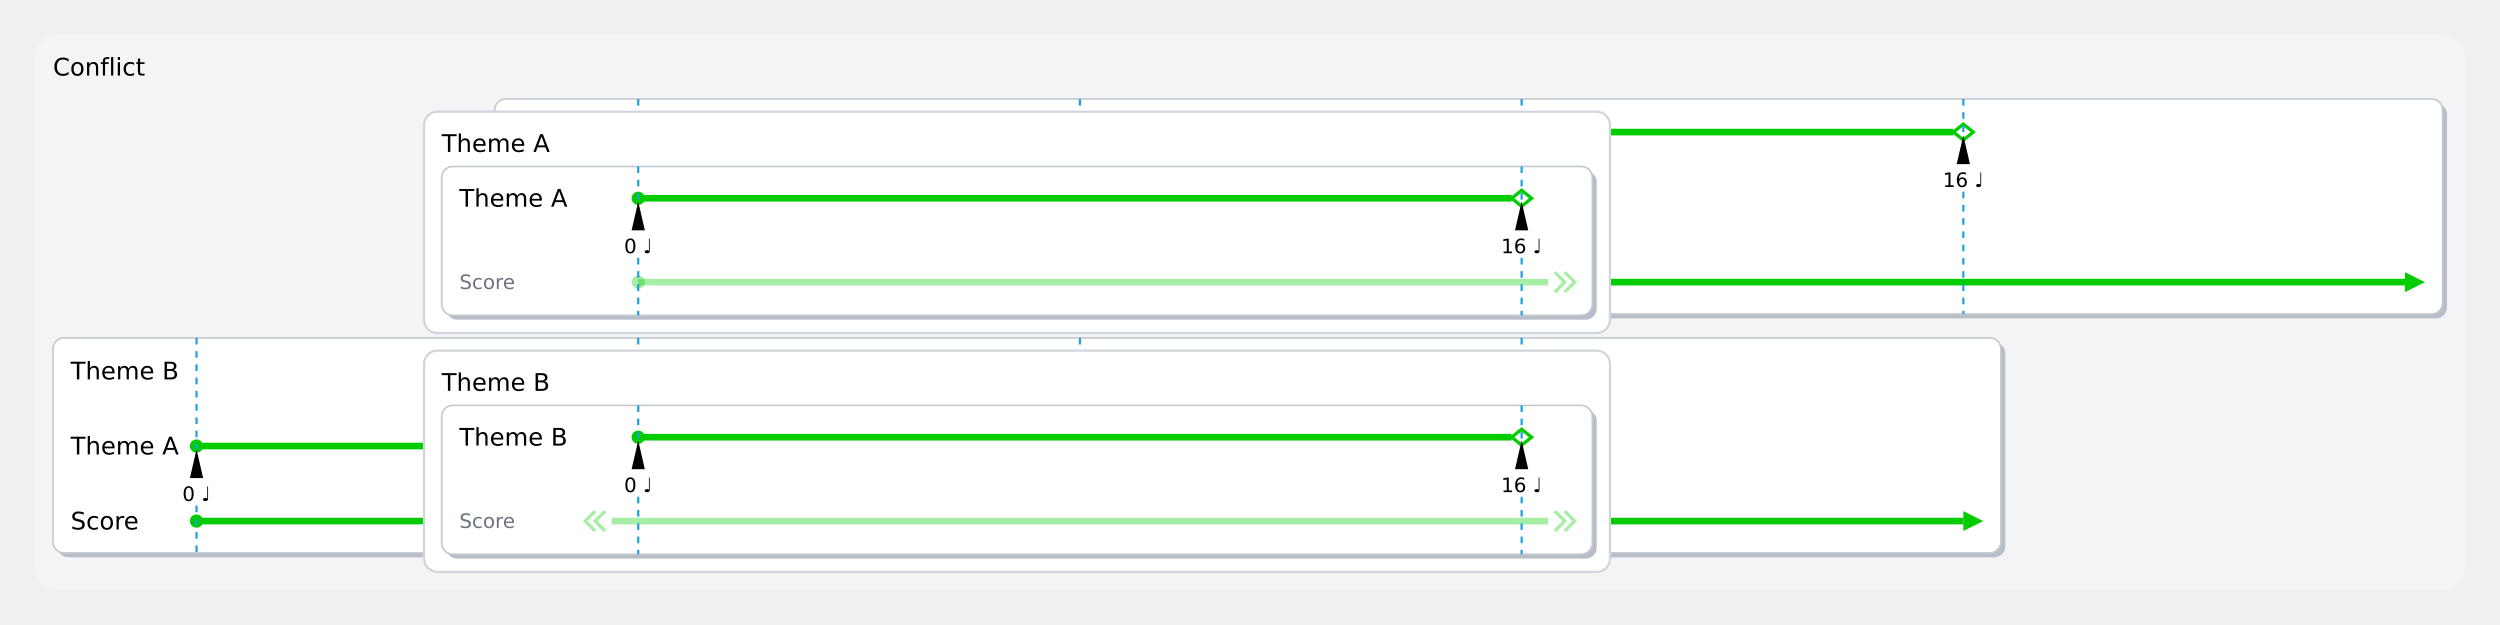
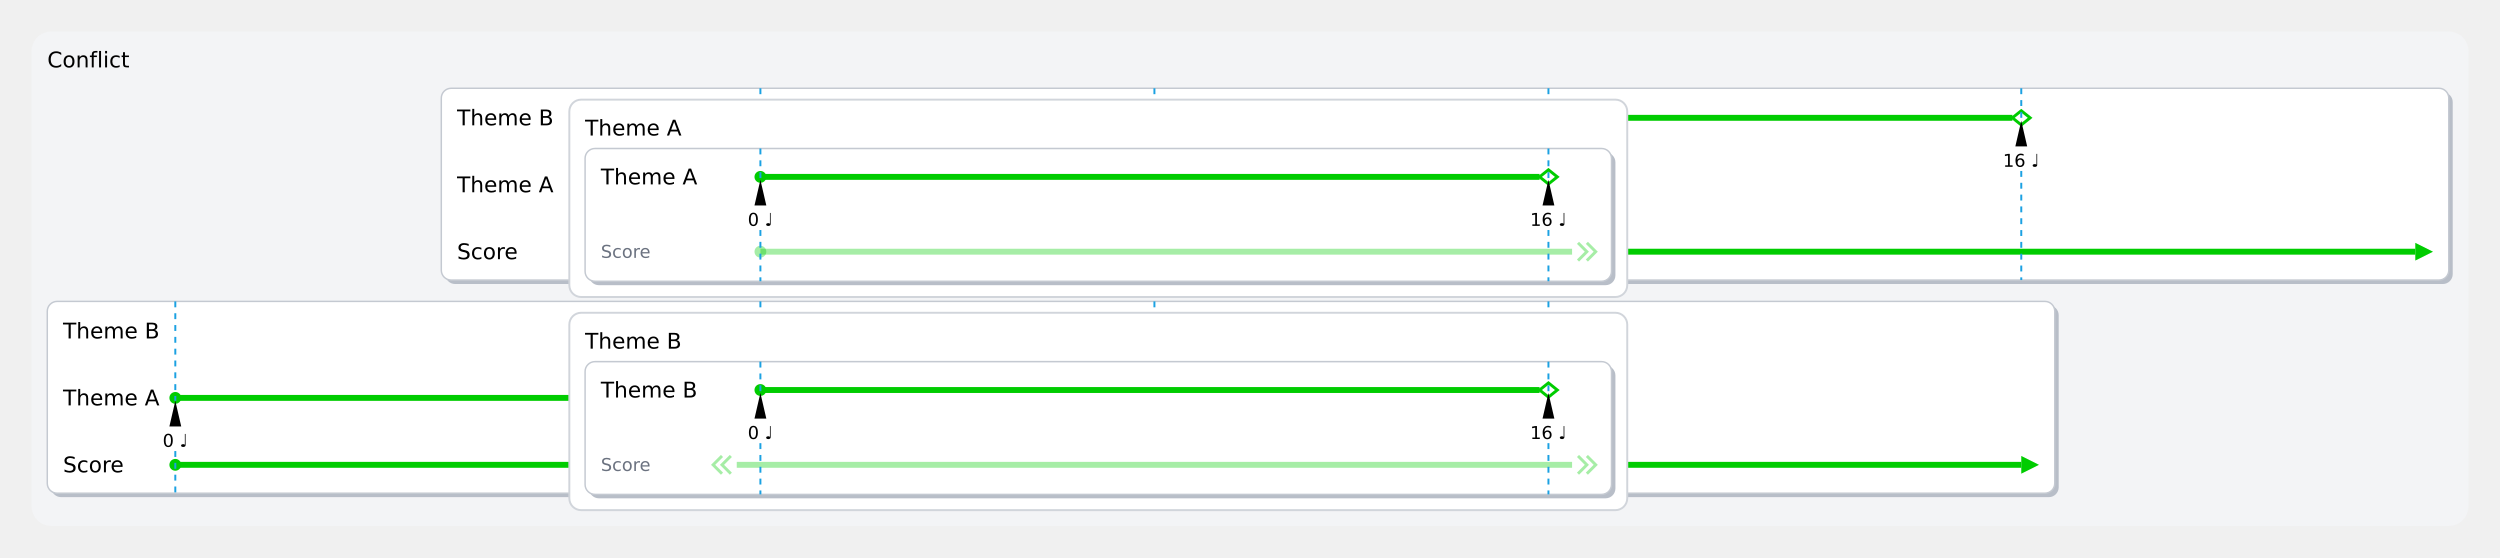
- <svg xmlns="http://www.w3.org/2000/svg" width="1131.984" height="282.941" viewBox="0 0 1131.984 282.941" font-family="DejaVu Sans, Noto Music" text-rendering="geometricPrecision" style="font-kerning:none;font-variant-ligatures:none">
+ <svg xmlns="http://www.w3.org/2000/svg" width="1268.969" height="282.941" viewBox="0 0 1268.969 282.941" font-family="DejaVu Sans, Noto Music" text-rendering="geometricPrecision" style="font-kerning:none;font-variant-ligatures:none">
  <g transform="translate(16 16)">
-     <rect x="0" y="0" width="1099.984" height="250.941" rx="10" fill="#F3F4F6" />
+     <rect x="0" y="0" width="1236.969" height="250.941" rx="10" fill="#F3F4F6" />
    <text data-part="name" x="8" y="18.21" text-anchor="start" font-size="11" fill="#000000">Conflict</text>
-     <rect data-id="score" data-part="card" x="210" y="30.805" width="881.984" height="97.356" rx="5" fill="#B8BEC8" />
-     <rect data-id="score" data-part="card" x="208" y="28.805" width="881.984" height="97.356" rx="5" fill="#FFFFFF" stroke="#C4C9D1" stroke-width="0.75" />
-     <line data-id="score" x1="272.984" y1="111.758" x2="1072.984" y2="111.758" stroke="#00CC00" stroke-width="3" />
-     <circle data-id="score" cx="272.984" cy="111.758" r="3" fill="#00CC00" />
-     <polygon data-id="score" points="1081.984,111.758 1072.984,107.258 1072.984,116.258" fill="#00CC00" />
-     <line data-id="theme_a" x1="272.984" y1="77.781" x2="668.484" y2="77.781" stroke="#00CC00" stroke-width="3" />
-     <circle data-id="theme_a" cx="272.984" cy="77.781" r="3" fill="#00CC00" />
-     <polygon data-id="theme_a" points="668.484,77.781 672.984,74.181 677.484,77.781 672.984,81.381" fill="none" stroke="#00CC00" stroke-width="1.5" />
-     <line data-id="theme_b" x1="472.984" y1="43.805" x2="868.484" y2="43.805" stroke="#00CC00" stroke-width="3" />
-     <circle data-id="theme_b" cx="472.984" cy="43.805" r="3" fill="#00CC00" />
-     <polygon data-id="theme_b" points="868.484,43.805 872.984,40.205 877.484,43.805 872.984,47.405" fill="none" stroke="#00CC00" stroke-width="1.5" />
-     <polygon data-id="timestamp_1" points="272.984,79.281 269.984,92.281 275.984,92.281" fill="#000000" />
-     <polygon data-id="timestamp_2" points="672.984,79.281 669.984,92.281 675.984,92.281" fill="#000000" />
-     <polygon data-id="timestamp_3" points="472.984,45.305 469.984,58.305 475.984,58.305" fill="#000000" />
-     <polygon data-id="timestamp_4" points="872.984,45.305 869.984,58.305 875.984,58.305" fill="#000000" />
+     <rect data-id="score" data-part="card" x="210" y="30.805" width="1018.969" height="97.356" rx="5" fill="#B8BEC8" />
+     <rect data-id="score" data-part="card" x="208" y="28.805" width="1018.969" height="97.356" rx="5" fill="#FFFFFF" stroke="#C4C9D1" stroke-width="0.75" />
+     <line data-id="score" x1="369.969" y1="111.758" x2="1209.969" y2="111.758" stroke="#00CC00" stroke-width="3" />
+     <circle data-id="score" cx="369.969" cy="111.758" r="3" fill="#00CC00" />
+     <polygon data-id="score" points="1218.969,111.758 1209.969,107.258 1209.969,116.258" fill="#00CC00" />
+     <line data-id="theme_a" x1="369.969" y1="77.781" x2="765.469" y2="77.781" stroke="#00CC00" stroke-width="3" />
+     <circle data-id="theme_a" cx="369.969" cy="77.781" r="3" fill="#00CC00" />
+     <polygon data-id="theme_a" points="765.469,77.781 769.969,74.181 774.469,77.781 769.969,81.381" fill="none" stroke="#00CC00" stroke-width="1.5" />
+     <line data-id="theme_b" x1="569.969" y1="43.805" x2="1005.469" y2="43.805" stroke="#00CC00" stroke-width="3" />
+     <circle data-id="theme_b" cx="569.969" cy="43.805" r="3" fill="#00CC00" />
+     <polygon data-id="theme_b" points="1005.469,43.805 1009.969,40.205 1014.469,43.805 1009.969,47.405" fill="none" stroke="#00CC00" stroke-width="1.5" />
+     <polygon data-id="timestamp_1" points="369.969,79.281 366.969,92.281 372.969,92.281" fill="#000000" />
+     <polygon data-id="timestamp_2" points="769.969,79.281 766.969,92.281 772.969,92.281" fill="#000000" />
+     <polygon data-id="timestamp_3" points="569.969,45.305 566.969,58.305 572.969,58.305" fill="#000000" />
+     <polygon data-id="timestamp_4" points="1009.969,45.305 1006.969,58.305 1012.969,58.305" fill="#000000" />
    <text data-id="theme_b" data-part="name" x="216" y="47.613" text-anchor="start" font-size="11" fill="#000000">Theme B</text>
    <text data-id="theme_a" data-part="name" x="216" y="81.589" text-anchor="start" font-size="11" fill="#000000">Theme A</text>
    <text data-id="score" data-part="name" x="216" y="115.566" text-anchor="start" font-size="11" fill="#000000">Score</text>
-     <text data-id="timestamp_1" data-part="coordinate" x="272.984" y="102.635" text-anchor="middle" font-size="9" fill="#000000">0 ♩</text>
-     <text data-id="timestamp_2" data-part="coordinate" x="672.984" y="102.635" text-anchor="middle" font-size="9" fill="#000000">16 ♩</text>
-     <text data-id="timestamp_3" data-part="coordinate" x="472.984" y="68.659" text-anchor="middle" font-size="9" fill="#000000">0 ♩</text>
-     <text data-id="timestamp_4" data-part="coordinate" x="872.984" y="68.659" text-anchor="middle" font-size="9" fill="#000000">16 ♩</text>
-     <line data-id="timestamp_1" data-part="line" x1="272.984" y1="28.805" x2="272.984" y2="79.281" stroke="#1BA1E2" stroke-width="1" stroke-dasharray="3 3" />
-     <line data-id="timestamp_1" data-part="line" x1="272.984" y1="104.758" x2="272.984" y2="126.16" stroke="#1BA1E2" stroke-width="1" stroke-dasharray="3 3" />
-     <line data-id="timestamp_2" data-part="line" x1="672.984" y1="28.805" x2="672.984" y2="79.281" stroke="#1BA1E2" stroke-width="1" stroke-dasharray="3 3" />
-     <line data-id="timestamp_2" data-part="line" x1="672.984" y1="104.758" x2="672.984" y2="126.16" stroke="#1BA1E2" stroke-width="1" stroke-dasharray="3 3" />
-     <line data-id="timestamp_3" data-part="line" x1="472.984" y1="28.805" x2="472.984" y2="45.305" stroke="#1BA1E2" stroke-width="1" stroke-dasharray="3 3" />
-     <line data-id="timestamp_3" data-part="line" x1="472.984" y1="70.781" x2="472.984" y2="126.16" stroke="#1BA1E2" stroke-width="1" stroke-dasharray="3 3" />
-     <line data-id="timestamp_4" data-part="line" x1="872.984" y1="28.805" x2="872.984" y2="45.305" stroke="#1BA1E2" stroke-width="1" stroke-dasharray="3 3" />
-     <line data-id="timestamp_4" data-part="line" x1="872.984" y1="70.781" x2="872.984" y2="126.16" stroke="#1BA1E2" stroke-width="1" stroke-dasharray="3 3" />
-     <rect data-id="score" data-part="card" x="10" y="138.988" width="881.984" height="97.356" rx="5" fill="#B8BEC8" />
-     <rect data-id="score" data-part="card" x="8" y="136.988" width="881.984" height="97.356" rx="5" fill="#FFFFFF" stroke="#C4C9D1" stroke-width="0.75" />
-     <line data-id="score" x1="72.984" y1="219.941" x2="872.984" y2="219.941" stroke="#00CC00" stroke-width="3" />
+     <text data-id="timestamp_1" data-part="coordinate" x="369.969" y="102.635" text-anchor="middle" font-size="9" fill="#000000">0 ♩</text>
+     <text data-id="timestamp_2" data-part="coordinate" x="769.969" y="102.635" text-anchor="middle" font-size="9" fill="#000000">16 ♩</text>
+     <text data-id="timestamp_3" data-part="coordinate" x="569.969" y="68.659" text-anchor="middle" font-size="9" fill="#000000">0 ♩</text>
+     <text data-id="timestamp_4" data-part="coordinate" x="1009.969" y="68.659" text-anchor="middle" font-size="9" fill="#000000">16 ♩</text>
+     <line data-id="timestamp_1" data-part="line" x1="369.969" y1="28.805" x2="369.969" y2="79.281" stroke="#1BA1E2" stroke-width="1" stroke-dasharray="3 3" />
+     <line data-id="timestamp_1" data-part="line" x1="369.969" y1="104.758" x2="369.969" y2="126.16" stroke="#1BA1E2" stroke-width="1" stroke-dasharray="3 3" />
+     <line data-id="timestamp_2" data-part="line" x1="769.969" y1="28.805" x2="769.969" y2="79.281" stroke="#1BA1E2" stroke-width="1" stroke-dasharray="3 3" />
+     <line data-id="timestamp_2" data-part="line" x1="769.969" y1="104.758" x2="769.969" y2="126.16" stroke="#1BA1E2" stroke-width="1" stroke-dasharray="3 3" />
+     <line data-id="timestamp_3" data-part="line" x1="569.969" y1="28.805" x2="569.969" y2="45.305" stroke="#1BA1E2" stroke-width="1" stroke-dasharray="3 3" />
+     <line data-id="timestamp_3" data-part="line" x1="569.969" y1="70.781" x2="569.969" y2="126.16" stroke="#1BA1E2" stroke-width="1" stroke-dasharray="3 3" />
+     <line data-id="timestamp_4" data-part="line" x1="1009.969" y1="28.805" x2="1009.969" y2="45.305" stroke="#1BA1E2" stroke-width="1" stroke-dasharray="3 3" />
+     <line data-id="timestamp_4" data-part="line" x1="1009.969" y1="70.781" x2="1009.969" y2="126.16" stroke="#1BA1E2" stroke-width="1" stroke-dasharray="3 3" />
+     <rect data-id="score" data-part="card" x="10" y="138.988" width="1018.969" height="97.356" rx="5" fill="#B8BEC8" />
+     <rect data-id="score" data-part="card" x="8" y="136.988" width="1018.969" height="97.356" rx="5" fill="#FFFFFF" stroke="#C4C9D1" stroke-width="0.75" />
+     <line data-id="score" x1="72.984" y1="219.941" x2="1009.969" y2="219.941" stroke="#00CC00" stroke-width="3" />
    <circle data-id="score" cx="72.984" cy="219.941" r="3" fill="#00CC00" />
-     <polygon data-id="score" points="881.984,219.941 872.984,215.441 872.984,224.441" fill="#00CC00" />
-     <line data-id="theme_a" x1="72.984" y1="185.965" x2="468.484" y2="185.965" stroke="#00CC00" stroke-width="3" />
+     <polygon data-id="score" points="1018.969,219.941 1009.969,215.441 1009.969,224.441" fill="#00CC00" />
+     <line data-id="theme_a" x1="72.984" y1="185.965" x2="565.469" y2="185.965" stroke="#00CC00" stroke-width="3" />
    <circle data-id="theme_a" cx="72.984" cy="185.965" r="3" fill="#00CC00" />
-     <polygon data-id="theme_a" points="468.484,185.965 472.984,182.365 477.484,185.965 472.984,189.565" fill="none" stroke="#00CC00" stroke-width="1.5" />
-     <line data-id="theme_b" x1="272.984" y1="151.988" x2="668.484" y2="151.988" stroke="#00CC00" stroke-width="3" />
-     <circle data-id="theme_b" cx="272.984" cy="151.988" r="3" fill="#00CC00" />
-     <polygon data-id="theme_b" points="668.484,151.988 672.984,148.388 677.484,151.988 672.984,155.588" fill="none" stroke="#00CC00" stroke-width="1.5" />
+     <polygon data-id="theme_a" points="565.469,185.965 569.969,182.365 574.469,185.965 569.969,189.565" fill="none" stroke="#00CC00" stroke-width="1.5" />
+     <line data-id="theme_b" x1="369.969" y1="151.988" x2="765.469" y2="151.988" stroke="#00CC00" stroke-width="3" />
+     <circle data-id="theme_b" cx="369.969" cy="151.988" r="3" fill="#00CC00" />
+     <polygon data-id="theme_b" points="765.469,151.988 769.969,148.388 774.469,151.988 769.969,155.588" fill="none" stroke="#00CC00" stroke-width="1.5" />
    <polygon data-id="timestamp_1" points="72.984,187.465 69.984,200.465 75.984,200.465" fill="#000000" />
-     <polygon data-id="timestamp_2" points="472.984,187.465 469.984,200.465 475.984,200.465" fill="#000000" />
-     <polygon data-id="timestamp_3" points="272.984,153.488 269.984,166.488 275.984,166.488" fill="#000000" />
-     <polygon data-id="timestamp_4" points="672.984,153.488 669.984,166.488 675.984,166.488" fill="#000000" />
+     <polygon data-id="timestamp_2" points="569.969,187.465 566.969,200.465 572.969,200.465" fill="#000000" />
+     <polygon data-id="timestamp_3" points="369.969,153.488 366.969,166.488 372.969,166.488" fill="#000000" />
+     <polygon data-id="timestamp_4" points="769.969,153.488 766.969,166.488 772.969,166.488" fill="#000000" />
    <text data-id="theme_b" data-part="name" x="16" y="155.796" text-anchor="start" font-size="11" fill="#000000">Theme B</text>
    <text data-id="theme_a" data-part="name" x="16" y="189.773" text-anchor="start" font-size="11" fill="#000000">Theme A</text>
    <text data-id="score" data-part="name" x="16" y="223.75" text-anchor="start" font-size="11" fill="#000000">Score</text>
    <text data-id="timestamp_1" data-part="coordinate" x="72.984" y="210.819" text-anchor="middle" font-size="9" fill="#000000">0 ♩</text>
-     <text data-id="timestamp_2" data-part="coordinate" x="472.984" y="210.819" text-anchor="middle" font-size="9" fill="#000000">16 ♩</text>
-     <text data-id="timestamp_3" data-part="coordinate" x="272.984" y="176.842" text-anchor="middle" font-size="9" fill="#000000">0 ♩</text>
-     <text data-id="timestamp_4" data-part="coordinate" x="672.984" y="176.842" text-anchor="middle" font-size="9" fill="#000000">16 ♩</text>
+     <text data-id="timestamp_2" data-part="coordinate" x="569.969" y="210.819" text-anchor="middle" font-size="9" fill="#000000">16 ♩</text>
+     <text data-id="timestamp_3" data-part="coordinate" x="369.969" y="176.842" text-anchor="middle" font-size="9" fill="#000000">0 ♩</text>
+     <text data-id="timestamp_4" data-part="coordinate" x="769.969" y="176.842" text-anchor="middle" font-size="9" fill="#000000">16 ♩</text>
    <line data-id="timestamp_1" data-part="line" x1="72.984" y1="136.988" x2="72.984" y2="187.465" stroke="#1BA1E2" stroke-width="1" stroke-dasharray="3 3" />
    <line data-id="timestamp_1" data-part="line" x1="72.984" y1="212.941" x2="72.984" y2="234.344" stroke="#1BA1E2" stroke-width="1" stroke-dasharray="3 3" />
-     <line data-id="timestamp_2" data-part="line" x1="472.984" y1="136.988" x2="472.984" y2="187.465" stroke="#1BA1E2" stroke-width="1" stroke-dasharray="3 3" />
-     <line data-id="timestamp_2" data-part="line" x1="472.984" y1="212.941" x2="472.984" y2="234.344" stroke="#1BA1E2" stroke-width="1" stroke-dasharray="3 3" />
-     <line data-id="timestamp_3" data-part="line" x1="272.984" y1="136.988" x2="272.984" y2="153.488" stroke="#1BA1E2" stroke-width="1" stroke-dasharray="3 3" />
-     <line data-id="timestamp_3" data-part="line" x1="272.984" y1="178.965" x2="272.984" y2="234.344" stroke="#1BA1E2" stroke-width="1" stroke-dasharray="3 3" />
-     <line data-id="timestamp_4" data-part="line" x1="672.984" y1="136.988" x2="672.984" y2="153.488" stroke="#1BA1E2" stroke-width="1" stroke-dasharray="3 3" />
-     <line data-id="timestamp_4" data-part="line" x1="672.984" y1="178.965" x2="672.984" y2="234.344" stroke="#1BA1E2" stroke-width="1" stroke-dasharray="3 3" />
-     <rect data-id="group_1" x="176" y="34.574" width="536.984" height="100.184" rx="6" fill="#FFFFFF" stroke="#D1D5DB" stroke-width="1" />
-     <text data-id="group_1" data-part="name" x="184" y="52.785" text-anchor="start" font-size="11" fill="#000000">Theme A</text>
-     <rect data-id="theme_a" data-part="card" x="186" y="61.379" width="520.984" height="67.379" rx="5" fill="#B8BEC8" />
-     <rect data-id="theme_a" data-part="card" x="184" y="59.379" width="520.984" height="67.379" rx="5" fill="#FFFFFF" stroke="#C4C9D1" stroke-width="0.75" />
-     <line data-id="score" x1="272.984" y1="111.758" x2="684.984" y2="111.758" stroke="#00CC00" stroke-width="3" opacity="0.35" />
-     <circle data-id="score" cx="272.984" cy="111.758" r="3" fill="#00CC00" opacity="0.35" />
-     <polyline data-id="score" points="687.984,107.258 692.484,111.758 687.984,116.258" fill="none" stroke="#00CC00" stroke-width="1.5" opacity="0.35" />
-     <polyline data-id="score" points="692.484,107.258 696.984,111.758 692.484,116.258" fill="none" stroke="#00CC00" stroke-width="1.5" opacity="0.35" />
-     <line data-id="theme_a" x1="272.984" y1="73.781" x2="668.484" y2="73.781" stroke="#00CC00" stroke-width="3" />
-     <circle data-id="theme_a" cx="272.984" cy="73.781" r="3" fill="#00CC00" />
-     <polygon data-id="theme_a" points="668.484,73.781 672.984,70.181 677.484,73.781 672.984,77.381" fill="none" stroke="#00CC00" stroke-width="1.5" />
-     <polygon data-id="timestamp_1" points="272.984,75.281 269.984,88.281 275.984,88.281" fill="#000000" />
-     <polygon data-id="timestamp_2" points="672.984,75.281 669.984,88.281 675.984,88.281" fill="#000000" />
-     <text data-id="score" data-part="name" x="192" y="114.874" text-anchor="start" font-size="9" fill="#6B7280">Score</text>
-     <text data-id="theme_a" data-part="name" x="192" y="77.589" text-anchor="start" font-size="11" fill="#000000">Theme A</text>
-     <text data-id="timestamp_1" data-part="coordinate" x="272.984" y="98.635" text-anchor="middle" font-size="9" fill="#000000">0 ♩</text>
-     <text data-id="timestamp_2" data-part="coordinate" x="672.984" y="98.635" text-anchor="middle" font-size="9" fill="#000000">16 ♩</text>
-     <line data-id="timestamp_1" data-part="line" x1="272.984" y1="59.379" x2="272.984" y2="75.281" stroke="#1BA1E2" stroke-width="1" stroke-dasharray="3 3" />
-     <line data-id="timestamp_1" data-part="line" x1="272.984" y1="100.758" x2="272.984" y2="126.758" stroke="#1BA1E2" stroke-width="1" stroke-dasharray="3 3" />
-     <line data-id="timestamp_2" data-part="line" x1="672.984" y1="59.379" x2="672.984" y2="75.281" stroke="#1BA1E2" stroke-width="1" stroke-dasharray="3 3" />
-     <line data-id="timestamp_2" data-part="line" x1="672.984" y1="100.758" x2="672.984" y2="126.758" stroke="#1BA1E2" stroke-width="1" stroke-dasharray="3 3" />
-     <rect data-id="group_2" x="176" y="142.758" width="536.984" height="100.184" rx="6" fill="#FFFFFF" stroke="#D1D5DB" stroke-width="1" />
-     <text data-id="group_2" data-part="name" x="184" y="160.968" text-anchor="start" font-size="11" fill="#000000">Theme B</text>
-     <rect data-id="theme_b" data-part="card" x="186" y="169.562" width="520.984" height="67.379" rx="5" fill="#B8BEC8" />
-     <rect data-id="theme_b" data-part="card" x="184" y="167.562" width="520.984" height="67.379" rx="5" fill="#FFFFFF" stroke="#C4C9D1" stroke-width="0.75" />
-     <line data-id="score" x1="260.984" y1="219.941" x2="684.984" y2="219.941" stroke="#00CC00" stroke-width="3" opacity="0.35" />
-     <polyline data-id="score" points="257.984,215.441 253.484,219.941 257.984,224.441" fill="none" stroke="#00CC00" stroke-width="1.5" opacity="0.35" />
-     <polyline data-id="score" points="253.484,215.441 248.984,219.941 253.484,224.441" fill="none" stroke="#00CC00" stroke-width="1.5" opacity="0.35" />
-     <polyline data-id="score" points="687.984,215.441 692.484,219.941 687.984,224.441" fill="none" stroke="#00CC00" stroke-width="1.5" opacity="0.35" />
-     <polyline data-id="score" points="692.484,215.441 696.984,219.941 692.484,224.441" fill="none" stroke="#00CC00" stroke-width="1.5" opacity="0.35" />
-     <line data-id="theme_b" x1="272.984" y1="181.965" x2="668.484" y2="181.965" stroke="#00CC00" stroke-width="3" />
-     <circle data-id="theme_b" cx="272.984" cy="181.965" r="3" fill="#00CC00" />
-     <polygon data-id="theme_b" points="668.484,181.965 672.984,178.365 677.484,181.965 672.984,185.565" fill="none" stroke="#00CC00" stroke-width="1.5" />
-     <polygon data-id="timestamp_3" points="272.984,183.465 269.984,196.465 275.984,196.465" fill="#000000" />
-     <polygon data-id="timestamp_4" points="672.984,183.465 669.984,196.465 675.984,196.465" fill="#000000" />
-     <text data-id="score" data-part="name" x="192" y="223.057" text-anchor="start" font-size="9" fill="#6B7280">Score</text>
-     <text data-id="theme_b" data-part="name" x="192" y="185.773" text-anchor="start" font-size="11" fill="#000000">Theme B</text>
-     <text data-id="timestamp_3" data-part="coordinate" x="272.984" y="206.819" text-anchor="middle" font-size="9" fill="#000000">0 ♩</text>
-     <text data-id="timestamp_4" data-part="coordinate" x="672.984" y="206.819" text-anchor="middle" font-size="9" fill="#000000">16 ♩</text>
-     <line data-id="timestamp_3" data-part="line" x1="272.984" y1="167.562" x2="272.984" y2="183.465" stroke="#1BA1E2" stroke-width="1" stroke-dasharray="3 3" />
-     <line data-id="timestamp_3" data-part="line" x1="272.984" y1="208.941" x2="272.984" y2="234.941" stroke="#1BA1E2" stroke-width="1" stroke-dasharray="3 3" />
-     <line data-id="timestamp_4" data-part="line" x1="672.984" y1="167.562" x2="672.984" y2="183.465" stroke="#1BA1E2" stroke-width="1" stroke-dasharray="3 3" />
-     <line data-id="timestamp_4" data-part="line" x1="672.984" y1="208.941" x2="672.984" y2="234.941" stroke="#1BA1E2" stroke-width="1" stroke-dasharray="3 3" />
+     <line data-id="timestamp_2" data-part="line" x1="569.969" y1="136.988" x2="569.969" y2="187.465" stroke="#1BA1E2" stroke-width="1" stroke-dasharray="3 3" />
+     <line data-id="timestamp_2" data-part="line" x1="569.969" y1="212.941" x2="569.969" y2="234.344" stroke="#1BA1E2" stroke-width="1" stroke-dasharray="3 3" />
+     <line data-id="timestamp_3" data-part="line" x1="369.969" y1="136.988" x2="369.969" y2="153.488" stroke="#1BA1E2" stroke-width="1" stroke-dasharray="3 3" />
+     <line data-id="timestamp_3" data-part="line" x1="369.969" y1="178.965" x2="369.969" y2="234.344" stroke="#1BA1E2" stroke-width="1" stroke-dasharray="3 3" />
+     <line data-id="timestamp_4" data-part="line" x1="769.969" y1="136.988" x2="769.969" y2="153.488" stroke="#1BA1E2" stroke-width="1" stroke-dasharray="3 3" />
+     <line data-id="timestamp_4" data-part="line" x1="769.969" y1="178.965" x2="769.969" y2="234.344" stroke="#1BA1E2" stroke-width="1" stroke-dasharray="3 3" />
+     <rect data-id="group_1" x="272.984" y="34.574" width="536.984" height="100.184" rx="6" fill="#FFFFFF" stroke="#D1D5DB" stroke-width="1" />
+     <text data-id="group_1" data-part="name" x="280.984" y="52.785" text-anchor="start" font-size="11" fill="#000000">Theme A</text>
+     <rect data-id="theme_a" data-part="card" x="282.984" y="61.379" width="520.984" height="67.379" rx="5" fill="#B8BEC8" />
+     <rect data-id="theme_a" data-part="card" x="280.984" y="59.379" width="520.984" height="67.379" rx="5" fill="#FFFFFF" stroke="#C4C9D1" stroke-width="0.75" />
+     <line data-id="score" x1="369.969" y1="111.758" x2="781.969" y2="111.758" stroke="#00CC00" stroke-width="3" opacity="0.35" />
+     <circle data-id="score" cx="369.969" cy="111.758" r="3" fill="#00CC00" opacity="0.35" />
+     <polyline data-id="score" points="784.969,107.258 789.469,111.758 784.969,116.258" fill="none" stroke="#00CC00" stroke-width="1.5" opacity="0.35" />
+     <polyline data-id="score" points="789.469,107.258 793.969,111.758 789.469,116.258" fill="none" stroke="#00CC00" stroke-width="1.5" opacity="0.35" />
+     <line data-id="theme_a" x1="369.969" y1="73.781" x2="765.469" y2="73.781" stroke="#00CC00" stroke-width="3" />
+     <circle data-id="theme_a" cx="369.969" cy="73.781" r="3" fill="#00CC00" />
+     <polygon data-id="theme_a" points="765.469,73.781 769.969,70.181 774.469,73.781 769.969,77.381" fill="none" stroke="#00CC00" stroke-width="1.5" />
+     <polygon data-id="timestamp_1" points="369.969,75.281 366.969,88.281 372.969,88.281" fill="#000000" />
+     <polygon data-id="timestamp_2" points="769.969,75.281 766.969,88.281 772.969,88.281" fill="#000000" />
+     <text data-id="score" data-part="name" x="288.984" y="114.874" text-anchor="start" font-size="9" fill="#6B7280">Score</text>
+     <text data-id="theme_a" data-part="name" x="288.984" y="77.589" text-anchor="start" font-size="11" fill="#000000">Theme A</text>
+     <text data-id="timestamp_1" data-part="coordinate" x="369.969" y="98.635" text-anchor="middle" font-size="9" fill="#000000">0 ♩</text>
+     <text data-id="timestamp_2" data-part="coordinate" x="769.969" y="98.635" text-anchor="middle" font-size="9" fill="#000000">16 ♩</text>
+     <line data-id="timestamp_1" data-part="line" x1="369.969" y1="59.379" x2="369.969" y2="75.281" stroke="#1BA1E2" stroke-width="1" stroke-dasharray="3 3" />
+     <line data-id="timestamp_1" data-part="line" x1="369.969" y1="100.758" x2="369.969" y2="126.758" stroke="#1BA1E2" stroke-width="1" stroke-dasharray="3 3" />
+     <line data-id="timestamp_2" data-part="line" x1="769.969" y1="59.379" x2="769.969" y2="75.281" stroke="#1BA1E2" stroke-width="1" stroke-dasharray="3 3" />
+     <line data-id="timestamp_2" data-part="line" x1="769.969" y1="100.758" x2="769.969" y2="126.758" stroke="#1BA1E2" stroke-width="1" stroke-dasharray="3 3" />
+     <rect data-id="group_2" x="272.984" y="142.758" width="536.984" height="100.184" rx="6" fill="#FFFFFF" stroke="#D1D5DB" stroke-width="1" />
+     <text data-id="group_2" data-part="name" x="280.984" y="160.968" text-anchor="start" font-size="11" fill="#000000">Theme B</text>
+     <rect data-id="theme_b" data-part="card" x="282.984" y="169.562" width="520.984" height="67.379" rx="5" fill="#B8BEC8" />
+     <rect data-id="theme_b" data-part="card" x="280.984" y="167.562" width="520.984" height="67.379" rx="5" fill="#FFFFFF" stroke="#C4C9D1" stroke-width="0.75" />
+     <line data-id="score" x1="357.969" y1="219.941" x2="781.969" y2="219.941" stroke="#00CC00" stroke-width="3" opacity="0.35" />
+     <polyline data-id="score" points="354.969,215.441 350.469,219.941 354.969,224.441" fill="none" stroke="#00CC00" stroke-width="1.5" opacity="0.35" />
+     <polyline data-id="score" points="350.469,215.441 345.969,219.941 350.469,224.441" fill="none" stroke="#00CC00" stroke-width="1.5" opacity="0.35" />
+     <polyline data-id="score" points="784.969,215.441 789.469,219.941 784.969,224.441" fill="none" stroke="#00CC00" stroke-width="1.5" opacity="0.35" />
+     <polyline data-id="score" points="789.469,215.441 793.969,219.941 789.469,224.441" fill="none" stroke="#00CC00" stroke-width="1.5" opacity="0.35" />
+     <line data-id="theme_b" x1="369.969" y1="181.965" x2="765.469" y2="181.965" stroke="#00CC00" stroke-width="3" />
+     <circle data-id="theme_b" cx="369.969" cy="181.965" r="3" fill="#00CC00" />
+     <polygon data-id="theme_b" points="765.469,181.965 769.969,178.365 774.469,181.965 769.969,185.565" fill="none" stroke="#00CC00" stroke-width="1.5" />
+     <polygon data-id="timestamp_3" points="369.969,183.465 366.969,196.465 372.969,196.465" fill="#000000" />
+     <polygon data-id="timestamp_4" points="769.969,183.465 766.969,196.465 772.969,196.465" fill="#000000" />
+     <text data-id="score" data-part="name" x="288.984" y="223.057" text-anchor="start" font-size="9" fill="#6B7280">Score</text>
+     <text data-id="theme_b" data-part="name" x="288.984" y="185.773" text-anchor="start" font-size="11" fill="#000000">Theme B</text>
+     <text data-id="timestamp_3" data-part="coordinate" x="369.969" y="206.819" text-anchor="middle" font-size="9" fill="#000000">0 ♩</text>
+     <text data-id="timestamp_4" data-part="coordinate" x="769.969" y="206.819" text-anchor="middle" font-size="9" fill="#000000">16 ♩</text>
+     <line data-id="timestamp_3" data-part="line" x1="369.969" y1="167.562" x2="369.969" y2="183.465" stroke="#1BA1E2" stroke-width="1" stroke-dasharray="3 3" />
+     <line data-id="timestamp_3" data-part="line" x1="369.969" y1="208.941" x2="369.969" y2="234.941" stroke="#1BA1E2" stroke-width="1" stroke-dasharray="3 3" />
+     <line data-id="timestamp_4" data-part="line" x1="769.969" y1="167.562" x2="769.969" y2="183.465" stroke="#1BA1E2" stroke-width="1" stroke-dasharray="3 3" />
+     <line data-id="timestamp_4" data-part="line" x1="769.969" y1="208.941" x2="769.969" y2="234.941" stroke="#1BA1E2" stroke-width="1" stroke-dasharray="3 3" />
  </g>
</svg>
